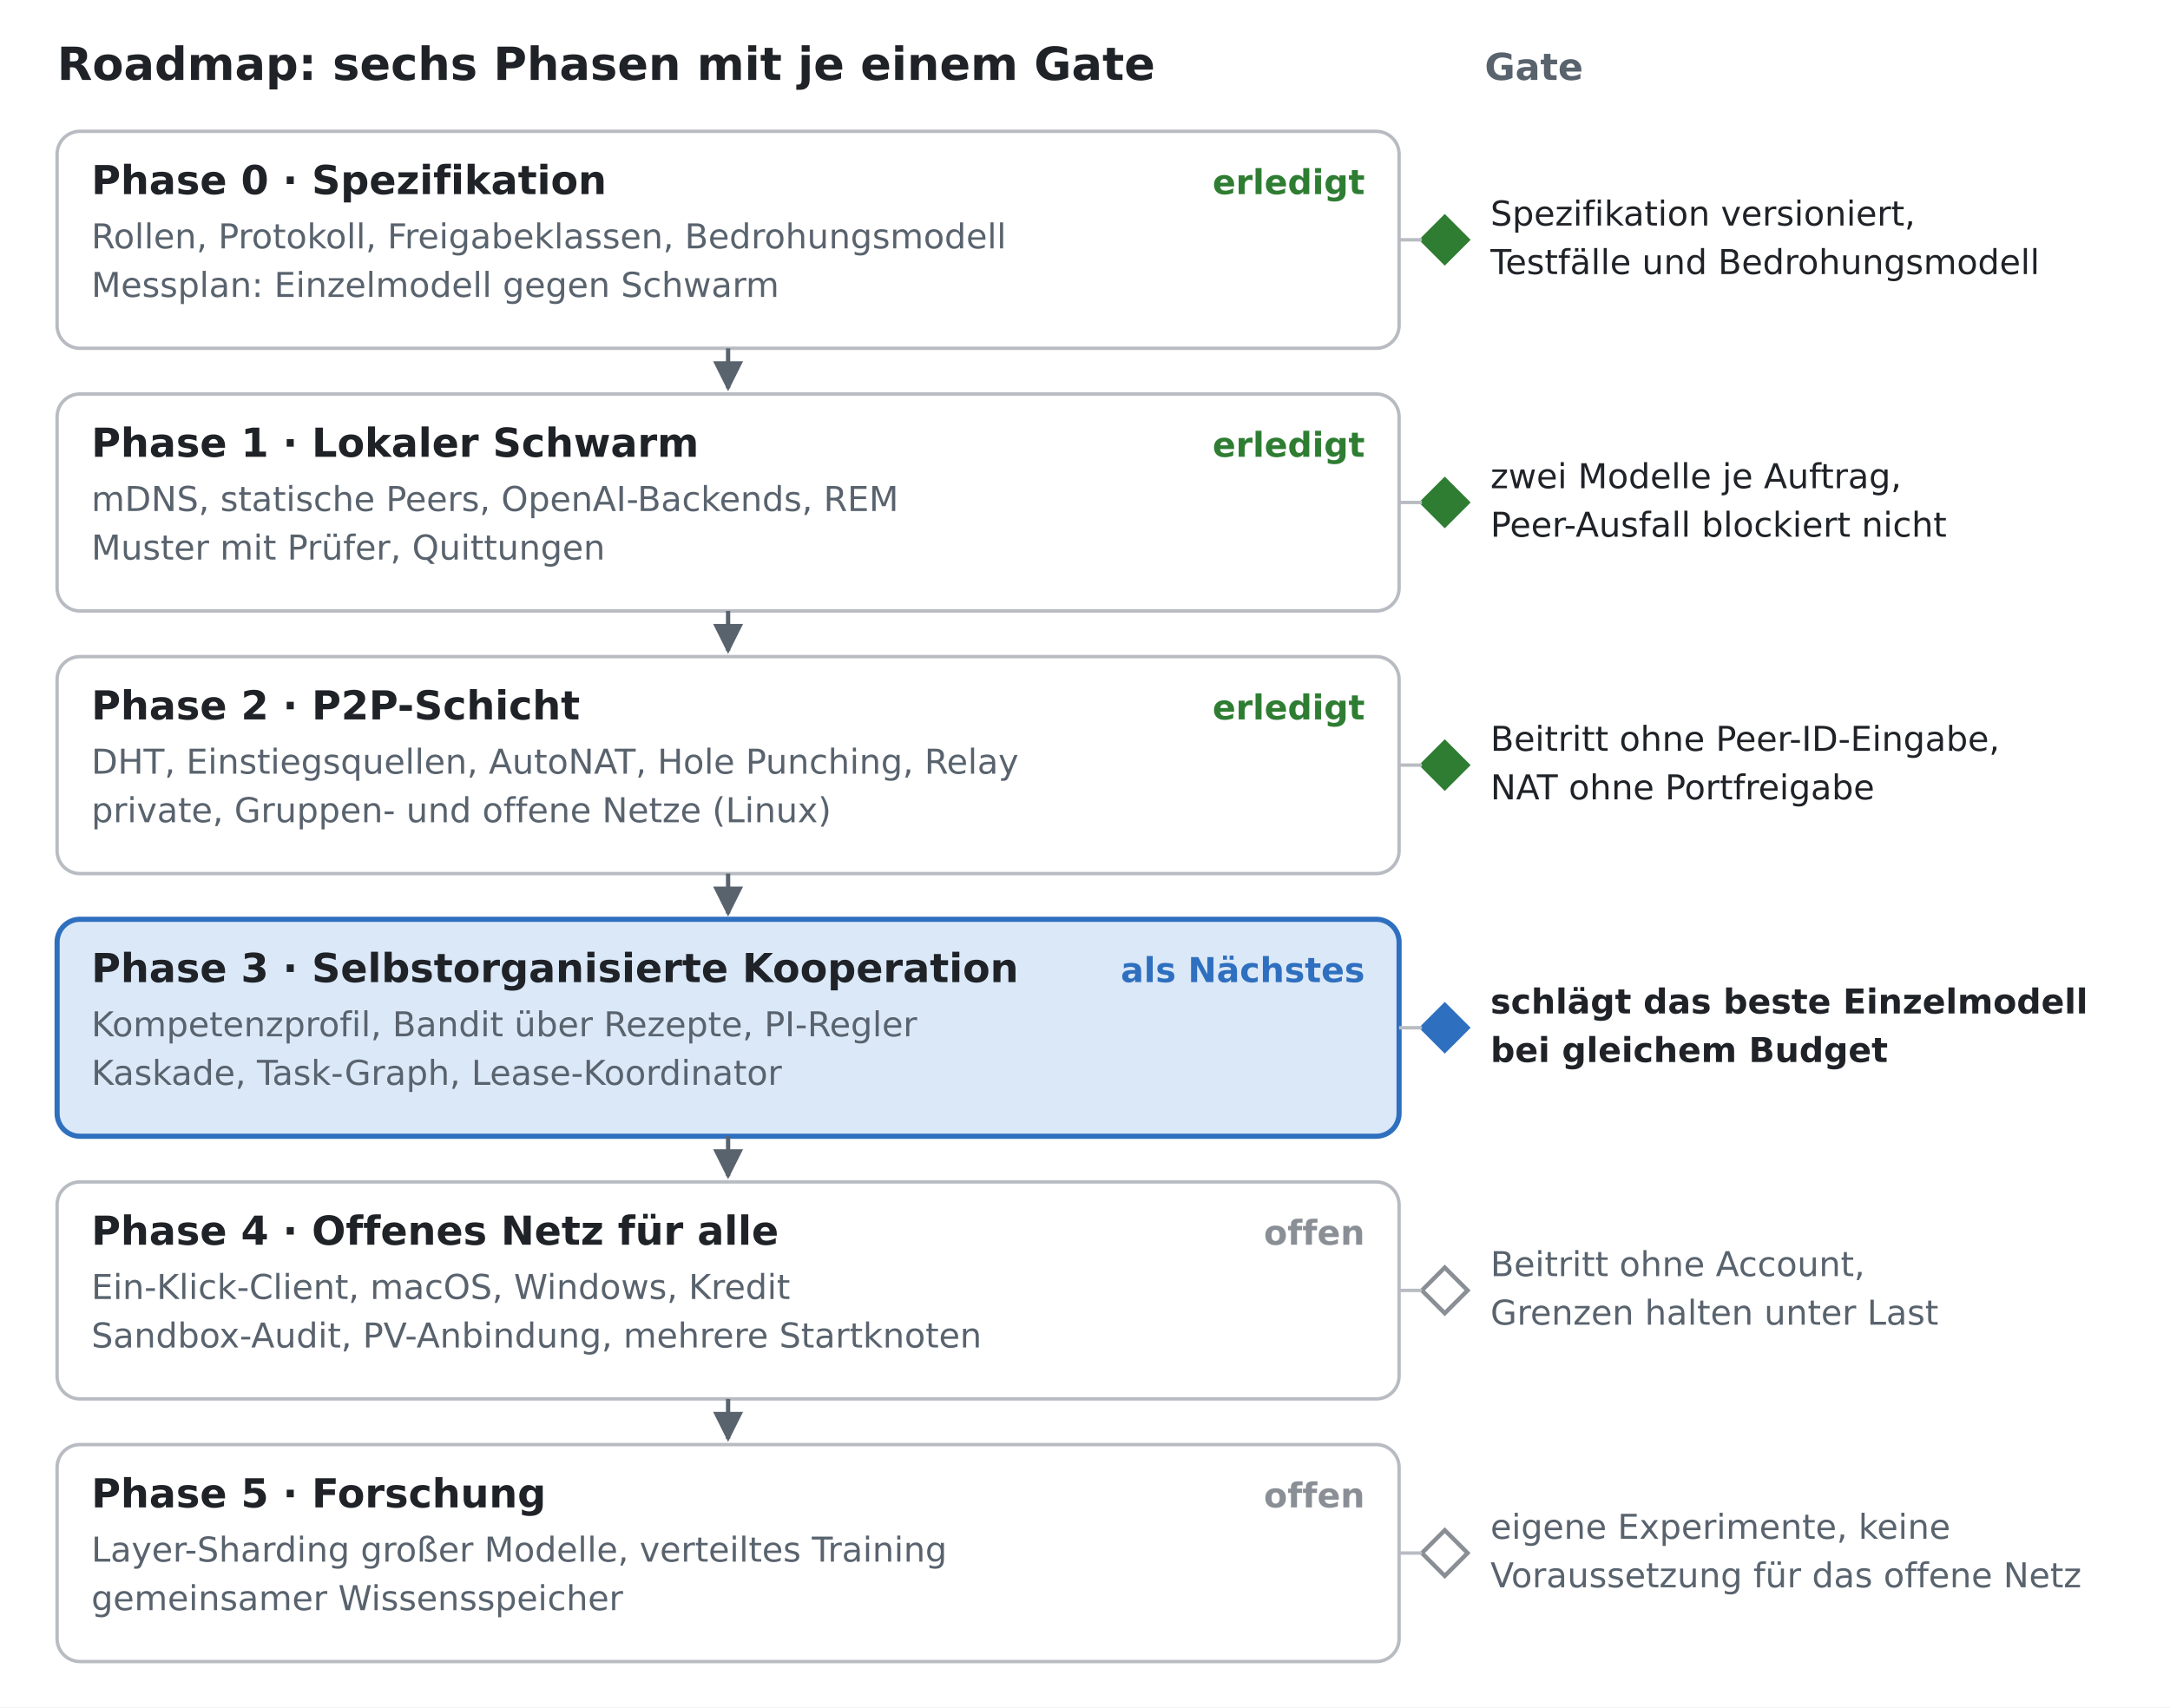
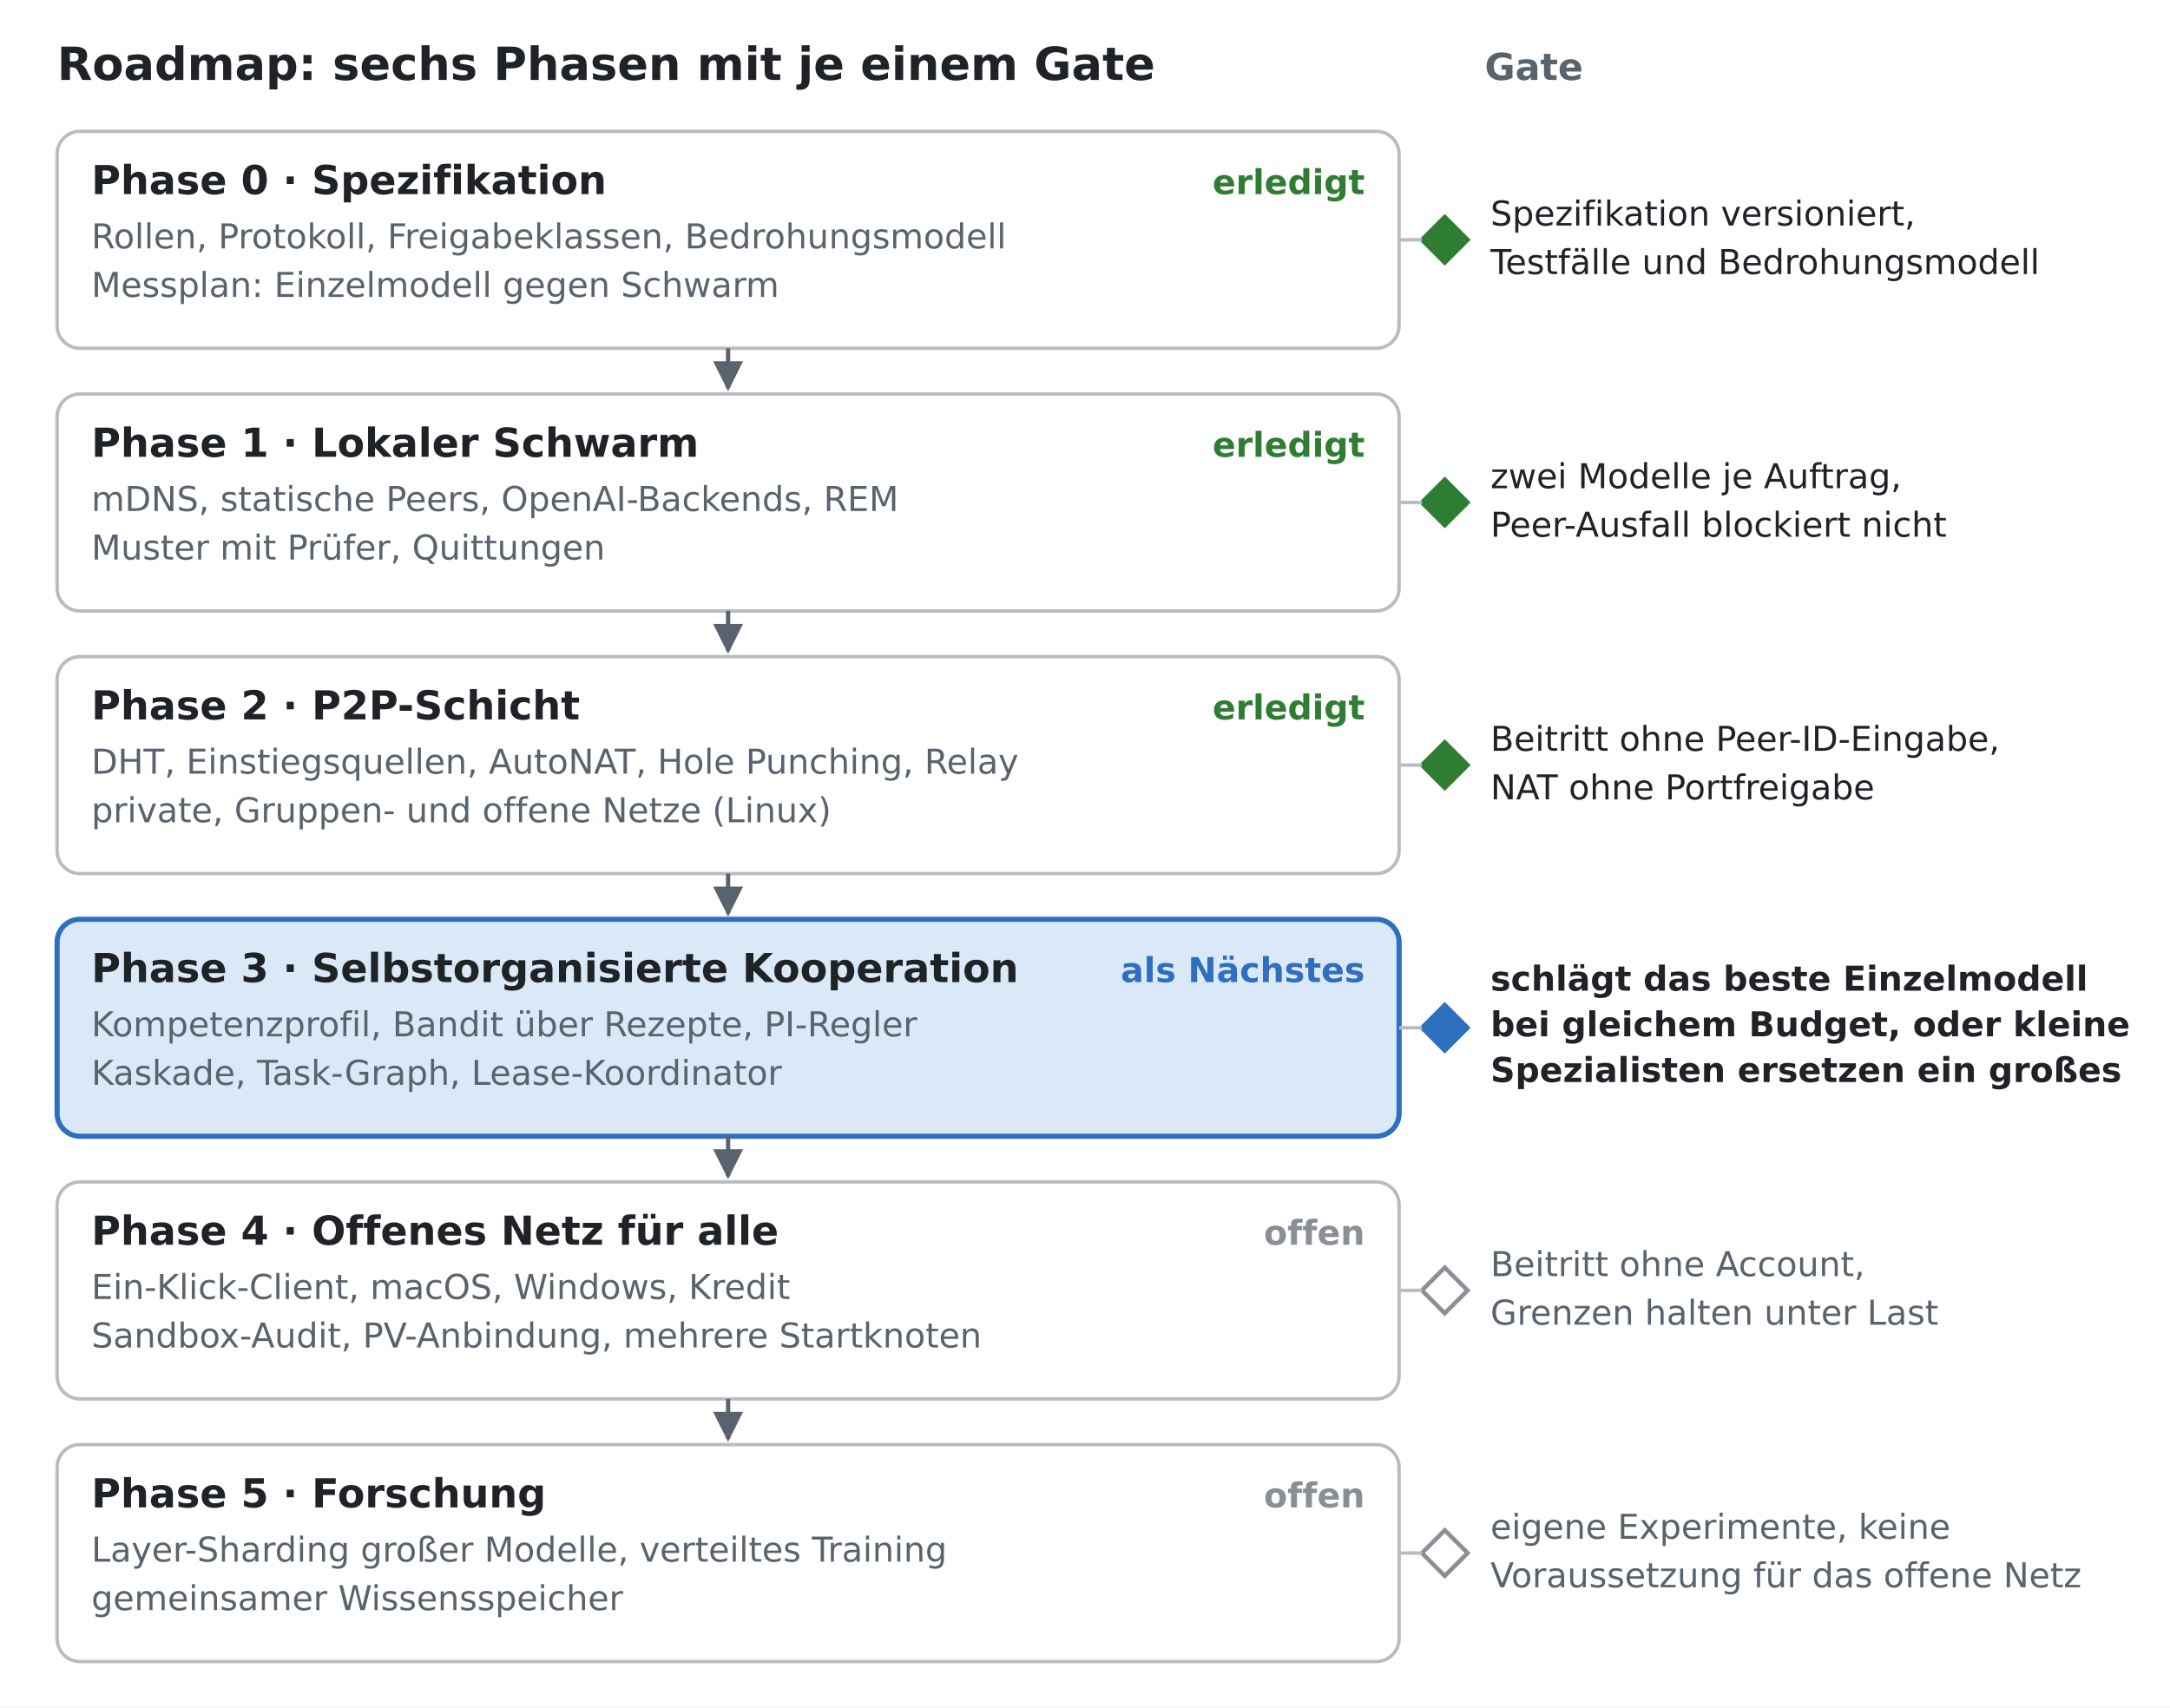
<svg xmlns="http://www.w3.org/2000/svg" viewBox="0 0 760 598" width="760" height="598" font-family="DejaVu Sans, Helvetica, Arial, sans-serif">
  <defs>
    <marker id="a" viewBox="0 0 10 10" refX="9" refY="5" markerWidth="7" markerHeight="7" orient="auto-start-reverse">
      <path d="M0,0 L10,5 L0,10 z" fill="#59636e" />
    </marker>
  </defs>
  <rect width="760" height="598" fill="#ffffff" />
  <text x="20" y="28" font-size="16" font-weight="bold" fill="#1f2328" text-anchor="start">Roadmap: sechs Phasen mit je einem Gate</text>
  <text x="520" y="28" font-size="13" font-weight="bold" fill="#59636e" text-anchor="start">Gate</text>
  <rect x="20" y="46" width="470" height="76" rx="8" fill="#ffffff" stroke="#b8bcc2" stroke-width="1.2" />
  <text x="32" y="68" font-size="14" font-weight="bold" fill="#1f2328" text-anchor="start">Phase 0 · Spezifikation</text>
  <text x="32" y="87" font-size="12" font-weight="normal" fill="#59636e" text-anchor="start">Rollen, Protokoll, Freigabeklassen, Bedrohungsmodell</text>
  <text x="32" y="104" font-size="12" font-weight="normal" fill="#59636e" text-anchor="start">Messplan: Einzelmodell gegen Schwarm</text>
  <text x="478" y="68" font-size="12" font-weight="bold" fill="#2e7d32" text-anchor="end">erledigt</text>
  <line x1="255" y1="122" x2="255" y2="136" stroke="#59636e" stroke-width="1.5" marker-end="url(#a)" />
  <path d="M506,76 L514,84 L506,92 L498,84 z" fill="#2e7d32" stroke="#2e7d32" stroke-width="1.5" />
  <line x1="490" y1="84" x2="498" y2="84" stroke="#b8bcc2" stroke-width="1.2" />
  <text x="522" y="79" font-size="12" font-weight="normal" fill="#1f2328" text-anchor="start">Spezifikation versioniert,</text>
  <text x="522" y="96" font-size="12" font-weight="normal" fill="#1f2328" text-anchor="start">Testfälle und Bedrohungsmodell</text>
  <rect x="20" y="138" width="470" height="76" rx="8" fill="#ffffff" stroke="#b8bcc2" stroke-width="1.2" />
  <text x="32" y="160" font-size="14" font-weight="bold" fill="#1f2328" text-anchor="start">Phase 1 · Lokaler Schwarm</text>
  <text x="32" y="179" font-size="12" font-weight="normal" fill="#59636e" text-anchor="start">mDNS, statische Peers, OpenAI-Backends, REM</text>
  <text x="32" y="196" font-size="12" font-weight="normal" fill="#59636e" text-anchor="start">Muster mit Prüfer, Quittungen</text>
  <text x="478" y="160" font-size="12" font-weight="bold" fill="#2e7d32" text-anchor="end">erledigt</text>
  <line x1="255" y1="214" x2="255" y2="228" stroke="#59636e" stroke-width="1.5" marker-end="url(#a)" />
  <path d="M506,168 L514,176 L506,184 L498,176 z" fill="#2e7d32" stroke="#2e7d32" stroke-width="1.5" />
  <line x1="490" y1="176" x2="498" y2="176" stroke="#b8bcc2" stroke-width="1.2" />
  <text x="522" y="171" font-size="12" font-weight="normal" fill="#1f2328" text-anchor="start">zwei Modelle je Auftrag,</text>
  <text x="522" y="188" font-size="12" font-weight="normal" fill="#1f2328" text-anchor="start">Peer-Ausfall blockiert nicht</text>
  <rect x="20" y="230" width="470" height="76" rx="8" fill="#ffffff" stroke="#b8bcc2" stroke-width="1.2" />
  <text x="32" y="252" font-size="14" font-weight="bold" fill="#1f2328" text-anchor="start">Phase 2 · P2P-Schicht</text>
  <text x="32" y="271" font-size="12" font-weight="normal" fill="#59636e" text-anchor="start">DHT, Einstiegsquellen, AutoNAT, Hole Punching, Relay</text>
  <text x="32" y="288" font-size="12" font-weight="normal" fill="#59636e" text-anchor="start">private, Gruppen- und offene Netze (Linux)</text>
  <text x="478" y="252" font-size="12" font-weight="bold" fill="#2e7d32" text-anchor="end">erledigt</text>
  <line x1="255" y1="306" x2="255" y2="320" stroke="#59636e" stroke-width="1.5" marker-end="url(#a)" />
  <path d="M506,260 L514,268 L506,276 L498,268 z" fill="#2e7d32" stroke="#2e7d32" stroke-width="1.5" />
  <line x1="490" y1="268" x2="498" y2="268" stroke="#b8bcc2" stroke-width="1.2" />
  <text x="522" y="263" font-size="12" font-weight="normal" fill="#1f2328" text-anchor="start">Beitritt ohne Peer-ID-Eingabe,</text>
  <text x="522" y="280" font-size="12" font-weight="normal" fill="#1f2328" text-anchor="start">NAT ohne Portfreigabe</text>
  <rect x="20" y="322" width="470" height="76" rx="8" fill="#dbe8f7" stroke="#2f6fbf" stroke-width="1.8" />
  <text x="32" y="344" font-size="14" font-weight="bold" fill="#1f2328" text-anchor="start">Phase 3 · Selbstorganisierte Kooperation</text>
  <text x="32" y="363" font-size="12" font-weight="normal" fill="#59636e" text-anchor="start">Kompetenzprofil, Bandit über Rezepte, PI-Regler</text>
  <text x="32" y="380" font-size="12" font-weight="normal" fill="#59636e" text-anchor="start">Kaskade, Task-Graph, Lease-Koordinator</text>
  <text x="478" y="344" font-size="12" font-weight="bold" fill="#2f6fbf" text-anchor="end">als Nächstes</text>
  <line x1="255" y1="398" x2="255" y2="412" stroke="#59636e" stroke-width="1.5" marker-end="url(#a)" />
  <path d="M506,352 L514,360 L506,368 L498,360 z" fill="#2f6fbf" stroke="#2f6fbf" stroke-width="1.5" />
  <line x1="490" y1="360" x2="498" y2="360" stroke="#b8bcc2" stroke-width="1.2" />
-   <text x="522" y="355" font-size="12" font-weight="bold" fill="#1f2328" text-anchor="start">schlägt das beste Einzelmodell</text>
-   <text x="522" y="372" font-size="12" font-weight="bold" fill="#1f2328" text-anchor="start">bei gleichem Budget</text>
+   <text x="522" y="347" font-size="12" font-weight="bold" fill="#1f2328" text-anchor="start">schlägt das beste Einzelmodell</text>
+   <text x="522" y="363" font-size="12" font-weight="bold" fill="#1f2328" text-anchor="start">bei gleichem Budget, oder kleine</text>
+   <text x="522" y="379" font-size="12" font-weight="bold" fill="#1f2328" text-anchor="start">Spezialisten ersetzen ein großes</text>
  <rect x="20" y="414" width="470" height="76" rx="8" fill="#ffffff" stroke="#b8bcc2" stroke-width="1.2" />
  <text x="32" y="436" font-size="14" font-weight="bold" fill="#1f2328" text-anchor="start">Phase 4 · Offenes Netz für alle</text>
  <text x="32" y="455" font-size="12" font-weight="normal" fill="#59636e" text-anchor="start">Ein-Klick-Client, macOS, Windows, Kredit</text>
  <text x="32" y="472" font-size="12" font-weight="normal" fill="#59636e" text-anchor="start">Sandbox-Audit, PV-Anbindung, mehrere Startknoten</text>
  <text x="478" y="436" font-size="12" font-weight="bold" fill="#8a8f96" text-anchor="end">offen</text>
  <line x1="255" y1="490" x2="255" y2="504" stroke="#59636e" stroke-width="1.5" marker-end="url(#a)" />
  <path d="M506,444 L514,452 L506,460 L498,452 z" fill="#ffffff" stroke="#8a8f96" stroke-width="1.5" />
  <line x1="490" y1="452" x2="498" y2="452" stroke="#b8bcc2" stroke-width="1.2" />
  <text x="522" y="447" font-size="12" font-weight="normal" fill="#59636e" text-anchor="start">Beitritt ohne Account,</text>
  <text x="522" y="464" font-size="12" font-weight="normal" fill="#59636e" text-anchor="start">Grenzen halten unter Last</text>
  <rect x="20" y="506" width="470" height="76" rx="8" fill="#ffffff" stroke="#b8bcc2" stroke-width="1.2" />
  <text x="32" y="528" font-size="14" font-weight="bold" fill="#1f2328" text-anchor="start">Phase 5 · Forschung</text>
  <text x="32" y="547" font-size="12" font-weight="normal" fill="#59636e" text-anchor="start">Layer-Sharding großer Modelle, verteiltes Training</text>
  <text x="32" y="564" font-size="12" font-weight="normal" fill="#59636e" text-anchor="start">gemeinsamer Wissensspeicher</text>
  <text x="478" y="528" font-size="12" font-weight="bold" fill="#8a8f96" text-anchor="end">offen</text>
  <path d="M506,536 L514,544 L506,552 L498,544 z" fill="#ffffff" stroke="#8a8f96" stroke-width="1.5" />
  <line x1="490" y1="544" x2="498" y2="544" stroke="#b8bcc2" stroke-width="1.2" />
  <text x="522" y="539" font-size="12" font-weight="normal" fill="#59636e" text-anchor="start">eigene Experimente, keine</text>
  <text x="522" y="556" font-size="12" font-weight="normal" fill="#59636e" text-anchor="start">Voraussetzung für das offene Netz</text>
</svg>
